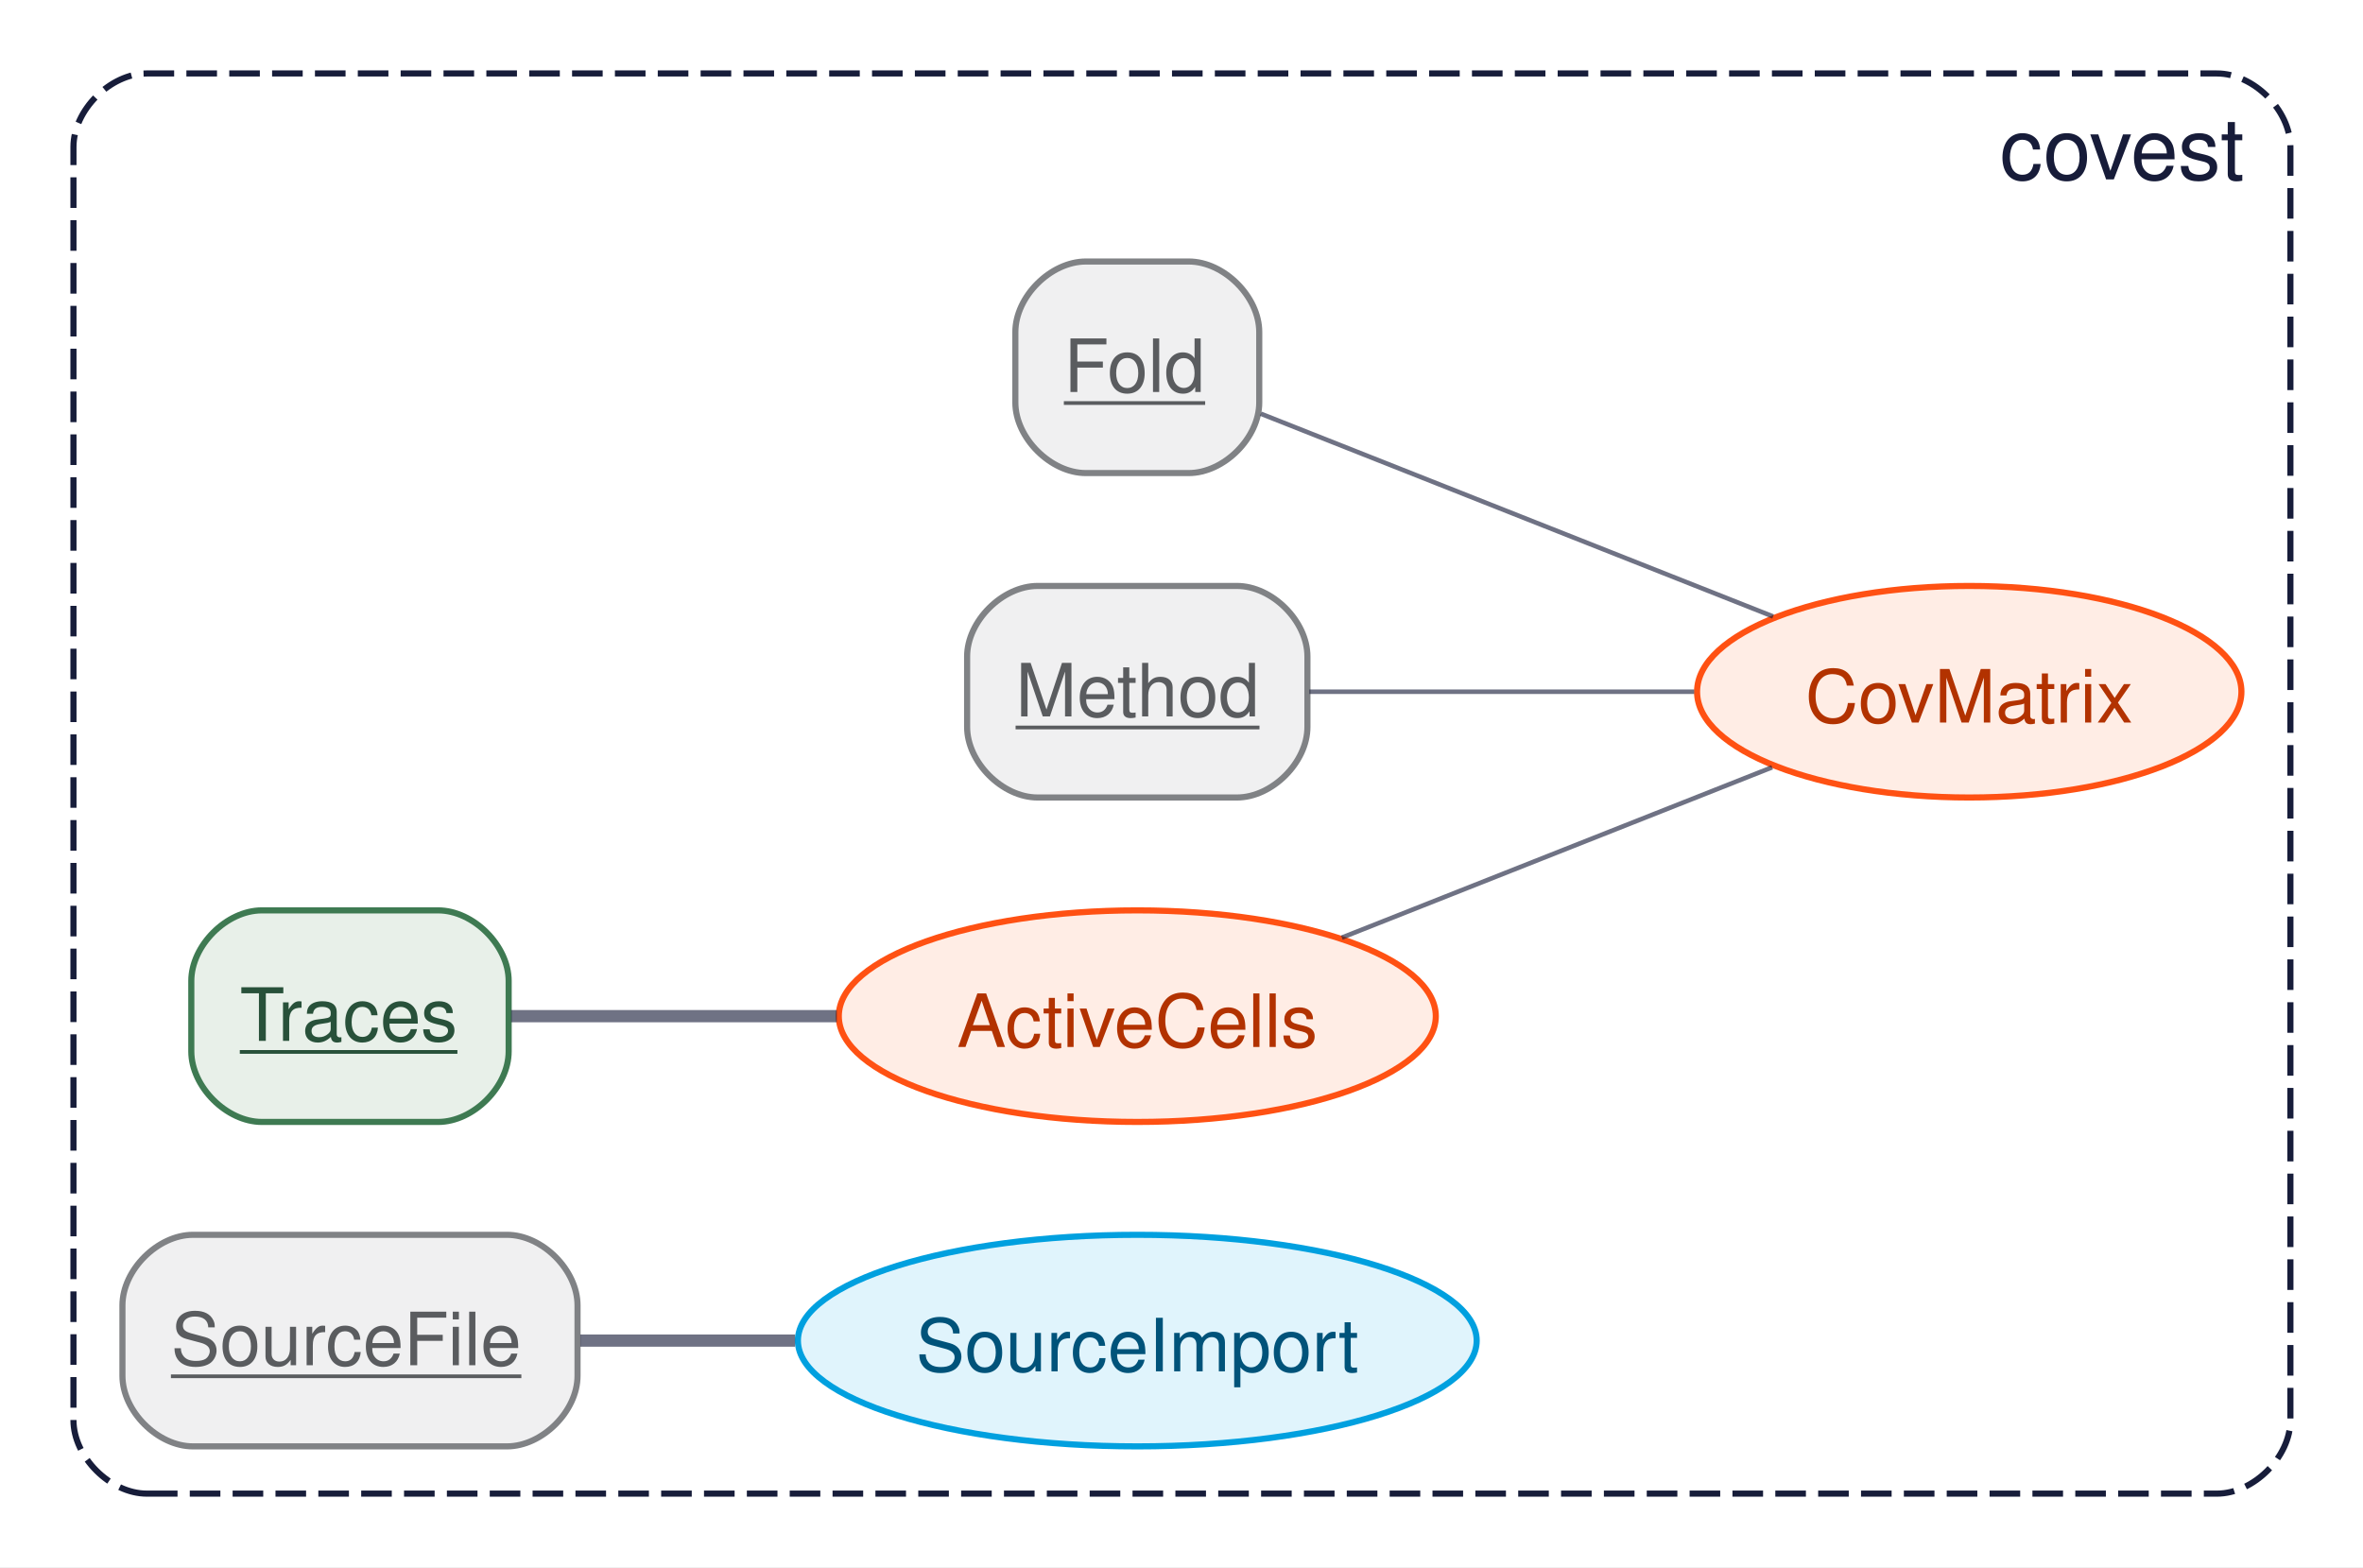
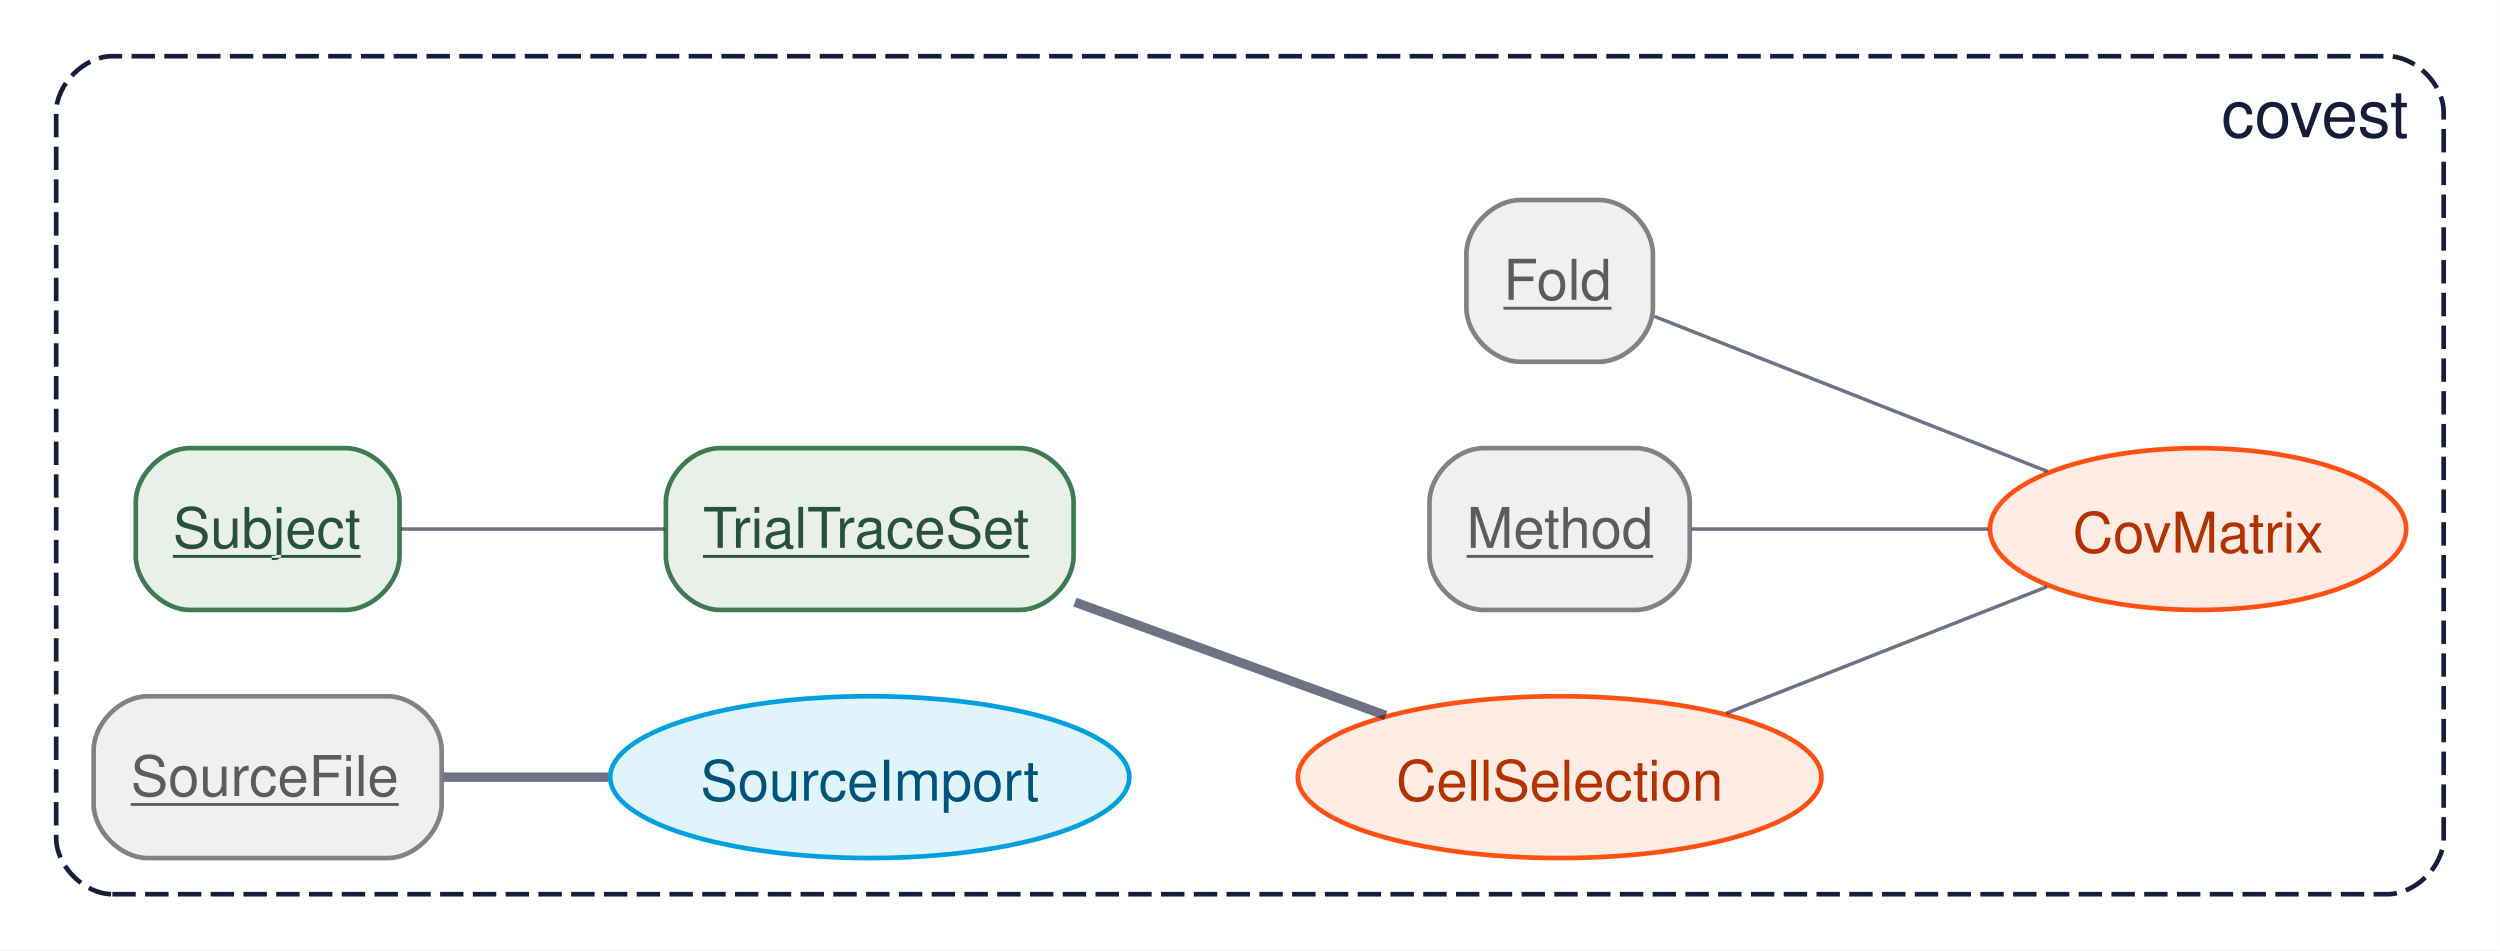
- <svg xmlns="http://www.w3.org/2000/svg" xmlns:xlink="http://www.w3.org/1999/xlink" width="386pt" height="256pt" viewBox="0.00 0.00 386.00 256.00">
+ <svg xmlns="http://www.w3.org/2000/svg" xmlns:xlink="http://www.w3.org/1999/xlink" width="534pt" height="203pt" viewBox="0.00 0.00 534.00 203.00">
  <style>
@media (prefers-color-scheme: dark) {
  svg { background-color: #161A21; }
  polygon[fill="white"] { fill: #161A21; }
  [fill="#fffde7"] { fill: #3A3620; }
  [stroke="#c9bc5b"] { stroke: #C9BC5B; }
  [fill="#6b6420"] { fill: #EBE3A0; }
  [fill="#e8f0e9"] { fill: #16281F; }
  [stroke="#3e7a52"] { stroke: #6BBF94; }
  [fill="#28513a"] { fill: #BCE6CF; }
  [fill="#f0f0f1"] { fill: #242832; }
  [stroke="#808285"] { stroke: #9DA0A4; }
  [fill="#5a5c5f"] { fill: #C9CFD9; }
  [fill="#ffede5"] { fill: #331B12; }
  [stroke="#ff5113"] { stroke: #FF7A47; }
  [fill="#b23200"] { fill: #FFC7AE; }
  [fill="#e0f4fc"] { fill: #0F2433; }
  [stroke="#00a0df"] { stroke: #33B8E8; }
  [fill="#00537a"] { fill: #BEE7F9; }
  [fill="#ffffff"] { fill: #1E232C; }
  [stroke="#b9bbbe"] { stroke: #8F959D; }
  [fill="#55585c"] { fill: #C8CED8; }
  [fill="#edeef0"] { fill: #242730; }
  [stroke="#808890"] { stroke: #8890A0; }
  [fill="#404040"] { fill: #C7CDD6; }
  [stroke="#171c39"] { stroke: #AEB6C2; stroke-opacity: 0.753; }
  [stroke="#c77d3a"] { stroke: #D68C4A; stroke-opacity: 0.753; }
  [fill="#f3f5f8"] { fill: #2A313D; }
  [stroke="#f3f5f8"] { stroke: #2A313D; }
  [stroke="#171d3a"] { stroke: #606875; }
  [fill="#171c39"] { fill: #8A93A1; }
}
</style>
-   <g id="graph0" class="graph" transform="scale(1 1) rotate(0) translate(4 252)">
-     <polygon fill="white" stroke="none" points="-4,4 -4,-252 382.14,-252 382.14,4 -4,4" />
+   <g id="graph0" class="graph" transform="scale(1 1) rotate(0) translate(4 199)">
+     <polygon fill="white" stroke="none" points="-4,4 -4,-199 529.97,-199 529.97,4 -4,4" />
    <g id="clust1" class="cluster">
-       <path fill="none" stroke="#171d3a" stroke-dasharray="5,2" d="M20,-8C20,-8 358.14,-8 358.14,-8 364.14,-8 370.14,-14 370.14,-20 370.14,-20 370.14,-228 370.14,-228 370.14,-234 364.14,-240 358.14,-240 358.14,-240 20,-240 20,-240 14,-240 8,-234 8,-228 8,-228 8,-20 8,-20 8,-14 14,-8 20,-8" />
-       <text xml:space="preserve" text-anchor="middle" x="342.64" y="-222.7" font-family="Helvetica,sans-Serif" font-size="14.00" fill="#171c39">covest</text>
+       <path fill="none" stroke="#171d3a" stroke-dasharray="5,2" d="M20,-8C20,-8 505.97,-8 505.97,-8 511.97,-8 517.97,-14 517.97,-20 517.97,-20 517.97,-175 517.97,-175 517.97,-181 511.97,-187 505.97,-187 505.97,-187 20,-187 20,-187 14,-187 8,-181 8,-175 8,-175 8,-20 8,-20 8,-14 14,-8 20,-8" />
+       <text xml:space="preserve" text-anchor="middle" x="490.47" y="-169.7" font-family="Helvetica,sans-Serif" font-size="14.00" fill="#171c39">covest</text>
    </g>
    <g id="node1" class="node">
      <g id="a_node1">
        <a xlink:title="source_file           ------------------------------ sha256                ">
          <path fill="#f0f0f1" stroke="#808285" d="M78.82,-50.28C78.82,-50.28 27.52,-50.28 27.52,-50.28 21.76,-50.28 16,-44.52 16,-38.76 16,-38.76 16,-27.24 16,-27.24 16,-21.48 21.76,-15.72 27.52,-15.72 27.52,-15.72 78.82,-15.72 78.82,-15.72 84.58,-15.72 90.34,-21.48 90.34,-27.24 90.34,-27.24 90.34,-38.76 90.34,-38.76 90.34,-44.52 84.58,-50.28 78.82,-50.28" />
          <text xml:space="preserve" text-anchor="start" x="23.92" y="-28.98" font-family="Helvetica,sans-Serif" text-decoration="underline" font-size="12.00" fill="#5a5c5f">SourceFile</text>
        </a>
      </g>
    </g>
    <g id="node2" class="node">
      <g id="a_node2">
        <a xlink:title="→ covest.SourceFile ------------------------------ n_records             ">
          <ellipse fill="#e0f4fc" stroke="#00a0df" cx="181.78" cy="-33" rx="55.44" ry="17.28" />
          <text xml:space="preserve" text-anchor="middle" x="181.78" y="-27.98" font-family="Helvetica,sans-Serif" font-size="12.00" fill="#00537a">SourceImport</text>
        </a>
      </g>
    </g>
    <g id="edge1" class="edge">
      <path fill="none" stroke="#171c39" stroke-width="2" stroke-opacity="0.62" d="M90.79,-33C101.75,-33 114.01,-33 125.87,-33" />
    </g>
    <g id="node3" class="node">
      <g id="a_node3">
-         <a xlink:title="subject_id            setup                 session_start_time    aod_scan_start_time   preprocess_method_num  high_repeats          ------------------------------ latency_ms            bin_ms                evoked_bins           nneurons              cell_xyz              cellnums              ndirs                 directions            ntrials               trace_segments        ">
-           <path fill="#e8f0e9" stroke="#3e7a52" d="M67.57,-103.28C67.57,-103.28 38.77,-103.28 38.77,-103.28 33.01,-103.28 27.25,-97.52 27.25,-91.76 27.25,-91.76 27.25,-80.24 27.25,-80.24 27.25,-74.48 33.01,-68.72 38.77,-68.72 38.77,-68.72 67.57,-68.72 67.57,-68.72 73.33,-68.72 79.09,-74.48 79.09,-80.24 79.09,-80.24 79.09,-91.76 79.09,-91.76 79.09,-97.52 73.33,-103.28 67.57,-103.28" />
-           <text xml:space="preserve" text-anchor="start" x="35.17" y="-81.97" font-family="Helvetica,sans-Serif" text-decoration="underline" font-size="12.00" fill="#28513a">Traces</text>
+         <a xlink:title="subject_id            ">
+           <path fill="#e8f0e9" stroke="#3e7a52" d="M69.82,-103.28C69.82,-103.28 36.52,-103.28 36.52,-103.28 30.76,-103.28 25,-97.52 25,-91.76 25,-91.76 25,-80.24 25,-80.24 25,-74.48 30.76,-68.72 36.52,-68.72 36.52,-68.72 69.82,-68.72 69.82,-68.72 75.58,-68.72 81.34,-74.48 81.34,-80.24 81.34,-80.24 81.34,-91.76 81.34,-91.76 81.34,-97.52 75.58,-103.28 69.82,-103.28" />
+           <text xml:space="preserve" text-anchor="start" x="32.92" y="-81.97" font-family="Helvetica,sans-Serif" text-decoration="underline" font-size="12.00" fill="#28513a">Subject</text>
        </a>
      </g>
    </g>
    <g id="node4" class="node">
      <g id="a_node4">
-         <a xlink:title="→ covest.Traces ------------------------------ ncells                selection             ">
-           <ellipse fill="#ffede5" stroke="#ff5113" cx="181.78" cy="-86" rx="48.76" ry="17.28" />
-           <text xml:space="preserve" text-anchor="middle" x="181.78" y="-80.97" font-family="Helvetica,sans-Serif" font-size="12.00" fill="#b23200">ActiveCells</text>
+         <a xlink:title="→ covest.Subject setup                 session_start_time    aod_scan_start_time   preprocess_method_num  high_repeats          ------------------------------ latency_ms            bin_ms                evoked_bins           nneurons              cell_xyz              cellnums              ndirs                 directions            ntrials               trace_segments        ">
+           <path fill="#e8f0e9" stroke="#3e7a52" d="M213.8,-103.28C213.8,-103.28 149.75,-103.28 149.75,-103.28 143.99,-103.28 138.23,-97.52 138.23,-91.76 138.23,-91.76 138.23,-80.24 138.23,-80.24 138.23,-74.48 143.99,-68.72 149.75,-68.72 149.75,-68.72 213.8,-68.72 213.8,-68.72 219.56,-68.72 225.32,-74.48 225.32,-80.24 225.32,-80.24 225.32,-91.76 225.32,-91.76 225.32,-97.52 219.56,-103.28 213.8,-103.28" />
+           <text xml:space="preserve" text-anchor="start" x="146.15" y="-81.97" font-family="Helvetica,sans-Serif" text-decoration="underline" font-size="12.00" fill="#28513a">TrialTraceSet</text>
        </a>
      </g>
    </g>
    <g id="edge2" class="edge">
-       <path fill="none" stroke="#171c39" stroke-width="2" stroke-opacity="0.62" d="M79.49,-86C94.71,-86 114.59,-86 132.7,-86" />
+       <path fill="none" stroke="#171c39" stroke-width="0.75" stroke-opacity="0.62" d="M81.64,-86C98.08,-86 119.32,-86 137.92,-86" />
    </g>
-     <g id="node7" class="node">
-       <g id="a_node7">
-         <a xlink:title="→ covest.ActiveCells → covest.Method → covest.Fold ------------------------------ means                 variances             corr_matrix           sparse=null           lowrank=null          hypers=null           delta                 visited=null          losses=null           sparsity='0' cv_loss=null          host                  computing_time        cm_ts=CURRENT_TIMESTAMP  ">
-           <ellipse fill="#ffede5" stroke="#ff5113" cx="317.68" cy="-139" rx="44.46" ry="17.28" />
-           <text xml:space="preserve" text-anchor="middle" x="317.68" y="-133.97" font-family="Helvetica,sans-Serif" font-size="12.00" fill="#b23200">CovMatrix</text>
+     <g id="node5" class="node">
+       <g id="a_node5">
+         <a xlink:title="→ covest.TrialTraceSet ------------------------------ ncells                selection             ">
+           <ellipse fill="#ffede5" stroke="#ff5113" cx="329.14" cy="-33" rx="55.92" ry="17.28" />
+           <text xml:space="preserve" text-anchor="middle" x="329.14" y="-27.98" font-family="Helvetica,sans-Serif" font-size="12.00" fill="#b23200">CellSelection</text>
        </a>
      </g>
    </g>
    <g id="edge3" class="edge">
-       <path fill="none" stroke="#171c39" stroke-width="0.75" stroke-opacity="0.62" d="M215.19,-98.83C236.55,-107.29 264.38,-118.3 285.48,-126.65" />
+       <path fill="none" stroke="#171c39" stroke-width="2" stroke-opacity="0.62" d="M225.6,-70.38C246.71,-62.69 271.88,-53.51 291.99,-46.18" />
    </g>
-     <g id="node5" class="node">
-       <g id="a_node5">
-         <a xlink:title="method                ------------------------------ include_spont         condition_idx         regularization        hyperparam_space      ">
-           <path fill="#f0f0f1" stroke="#808285" d="M198.05,-156.28C198.05,-156.28 165.5,-156.28 165.5,-156.28 159.74,-156.28 153.98,-150.52 153.98,-144.76 153.98,-144.76 153.98,-133.24 153.98,-133.24 153.98,-127.48 159.74,-121.72 165.5,-121.72 165.5,-121.72 198.05,-121.72 198.05,-121.72 203.81,-121.72 209.57,-127.48 209.57,-133.24 209.57,-133.24 209.57,-144.76 209.57,-144.76 209.57,-150.52 203.81,-156.28 198.05,-156.28" />
-           <text xml:space="preserve" text-anchor="start" x="161.9" y="-134.97" font-family="Helvetica,sans-Serif" text-decoration="underline" font-size="12.00" fill="#5a5c5f">Method</text>
+     <g id="node8" class="node">
+       <g id="a_node8">
+         <a xlink:title="→ covest.CellSelection → covest.Method → covest.Fold ------------------------------ means                 variances             corr_matrix           sparse=null           lowrank=null          hypers=null           delta                 visited=null          losses=null           sparsity='0' cv_loss=null          host                  computing_time        cm_ts=CURRENT_TIMESTAMP  ">
+           <ellipse fill="#ffede5" stroke="#ff5113" cx="465.51" cy="-86" rx="44.46" ry="17.28" />
+           <text xml:space="preserve" text-anchor="middle" x="465.51" y="-80.97" font-family="Helvetica,sans-Serif" font-size="12.00" fill="#b23200">CovMatrix</text>
        </a>
      </g>
    </g>
    <g id="edge4" class="edge">
-       <path fill="none" stroke="#171c39" stroke-width="0.75" stroke-opacity="0.62" d="M209.88,-139C227.91,-139 252.01,-139 272.75,-139" />
+       <path fill="none" stroke="#171c39" stroke-width="0.75" stroke-opacity="0.62" d="M364.74,-46.65C385.89,-54.99 412.73,-65.58 433.24,-73.67" />
    </g>
    <g id="node6" class="node">
      <g id="a_node6">
-         <a xlink:title="k                     nfolds                ">
-           <path fill="#f0f0f1" stroke="#808285" d="M190.18,-209.28C190.18,-209.28 173.38,-209.28 173.38,-209.28 167.62,-209.28 161.86,-203.52 161.86,-197.76 161.86,-197.76 161.86,-186.24 161.86,-186.24 161.86,-180.48 167.62,-174.72 173.38,-174.72 173.38,-174.72 190.18,-174.72 190.18,-174.72 195.94,-174.72 201.7,-180.48 201.7,-186.24 201.7,-186.24 201.7,-197.76 201.7,-197.76 201.7,-203.52 195.94,-209.28 190.18,-209.28" />
-           <text xml:space="preserve" text-anchor="start" x="169.78" y="-187.97" font-family="Helvetica,sans-Serif" text-decoration="underline" font-size="12.00" fill="#5a5c5f">Fold</text>
+         <a xlink:title="method                ------------------------------ include_spont         condition_idx         regularization        hyperparam_space      ">
+           <path fill="#f0f0f1" stroke="#808285" d="M345.41,-103.28C345.41,-103.28 312.86,-103.28 312.86,-103.28 307.1,-103.28 301.34,-97.52 301.34,-91.76 301.34,-91.76 301.34,-80.24 301.34,-80.24 301.34,-74.48 307.1,-68.72 312.86,-68.72 312.86,-68.72 345.41,-68.72 345.41,-68.72 351.17,-68.72 356.93,-74.48 356.93,-80.24 356.93,-80.24 356.93,-91.76 356.93,-91.76 356.93,-97.52 351.17,-103.28 345.41,-103.28" />
+           <text xml:space="preserve" text-anchor="start" x="309.26" y="-81.97" font-family="Helvetica,sans-Serif" text-decoration="underline" font-size="12.00" fill="#5a5c5f">Method</text>
        </a>
      </g>
    </g>
    <g id="edge5" class="edge">
-       <path fill="none" stroke="#171c39" stroke-width="0.75" stroke-opacity="0.62" d="M201.96,-184.41C223.8,-175.76 259.79,-161.52 285.64,-151.29" />
+       <path fill="none" stroke="#171c39" stroke-width="0.75" stroke-opacity="0.62" d="M357.33,-86C375.5,-86 399.82,-86 420.69,-86" />
+     </g>
+     <g id="node7" class="node">
+       <g id="a_node7">
+         <a xlink:title="k                     nfolds                ">
+           <path fill="#f0f0f1" stroke="#808285" d="M337.54,-156.28C337.54,-156.28 320.74,-156.28 320.74,-156.28 314.98,-156.28 309.22,-150.52 309.22,-144.76 309.22,-144.76 309.22,-133.24 309.22,-133.24 309.22,-127.48 314.98,-121.72 320.74,-121.72 320.74,-121.72 337.54,-121.72 337.54,-121.72 343.3,-121.72 349.06,-127.48 349.06,-133.24 349.06,-133.24 349.06,-144.76 349.06,-144.76 349.06,-150.52 343.3,-156.28 337.54,-156.28" />
+           <text xml:space="preserve" text-anchor="start" x="317.14" y="-134.97" font-family="Helvetica,sans-Serif" text-decoration="underline" font-size="12.00" fill="#5a5c5f">Fold</text>
+         </a>
+       </g>
+     </g>
+     <g id="edge6" class="edge">
+       <path fill="none" stroke="#171c39" stroke-width="0.75" stroke-opacity="0.62" d="M349.39,-131.41C371.3,-122.76 407.42,-108.52 433.36,-98.29" />
    </g>
  </g>
</svg>
